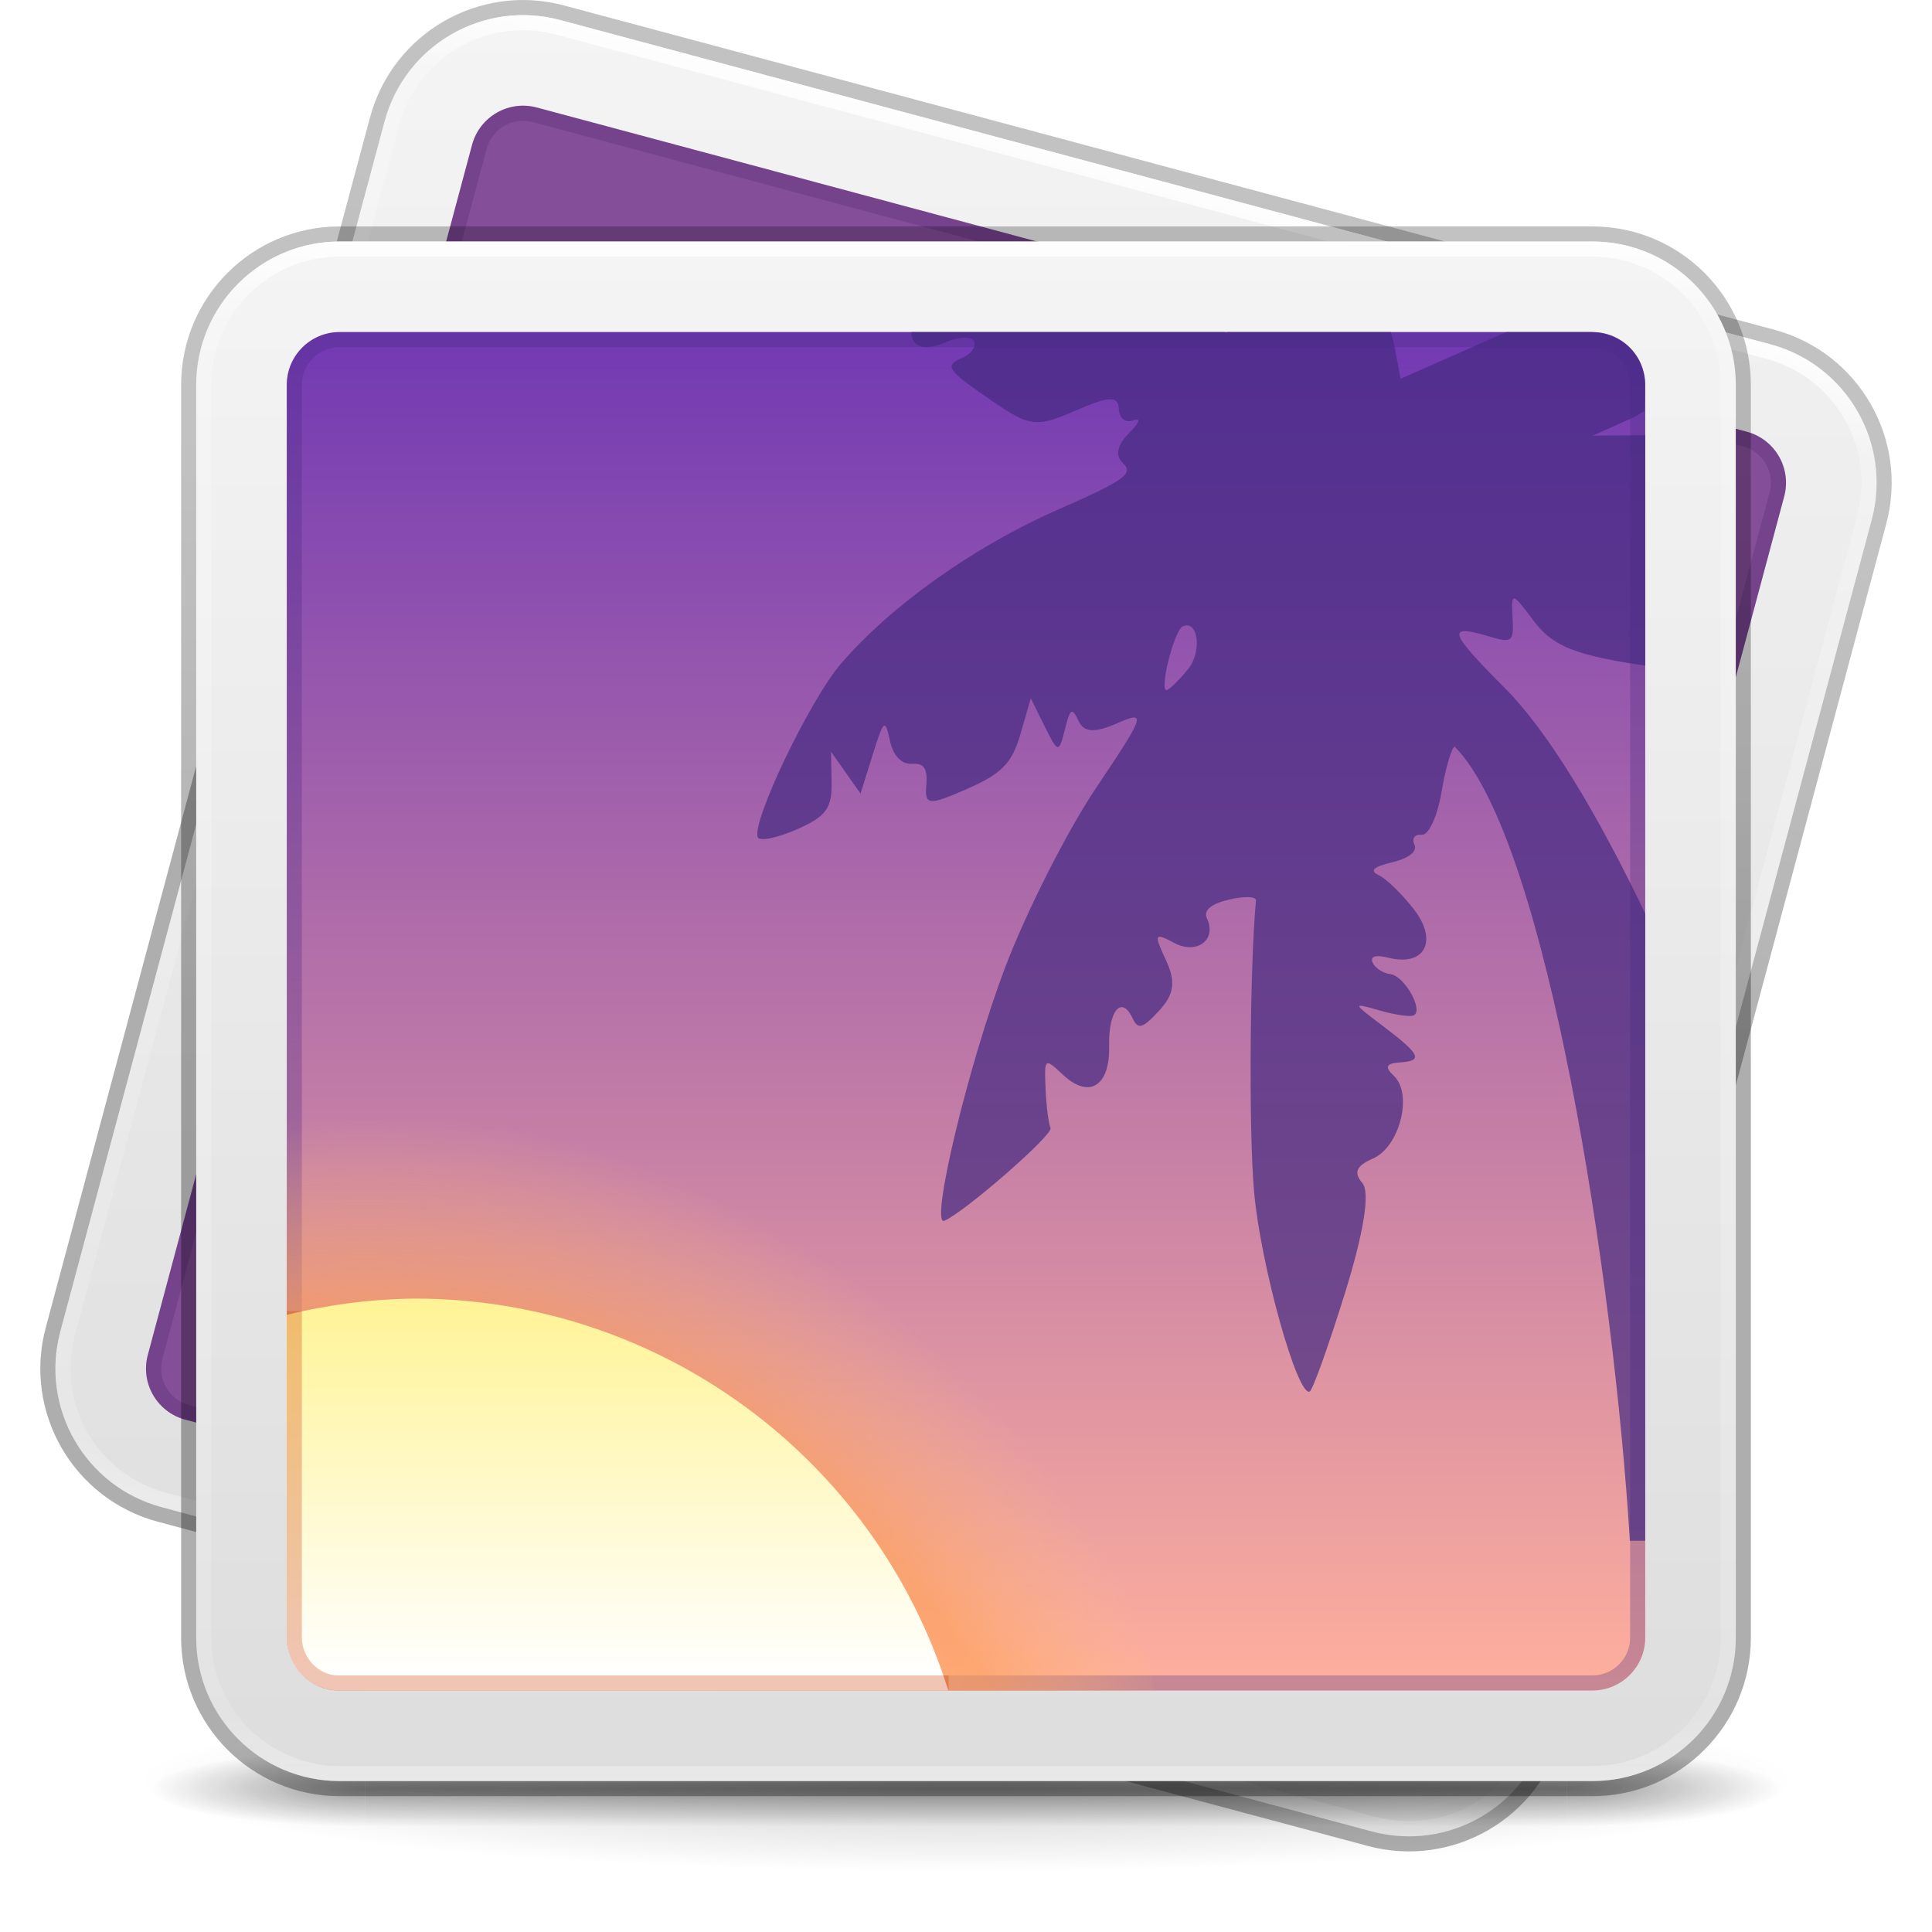
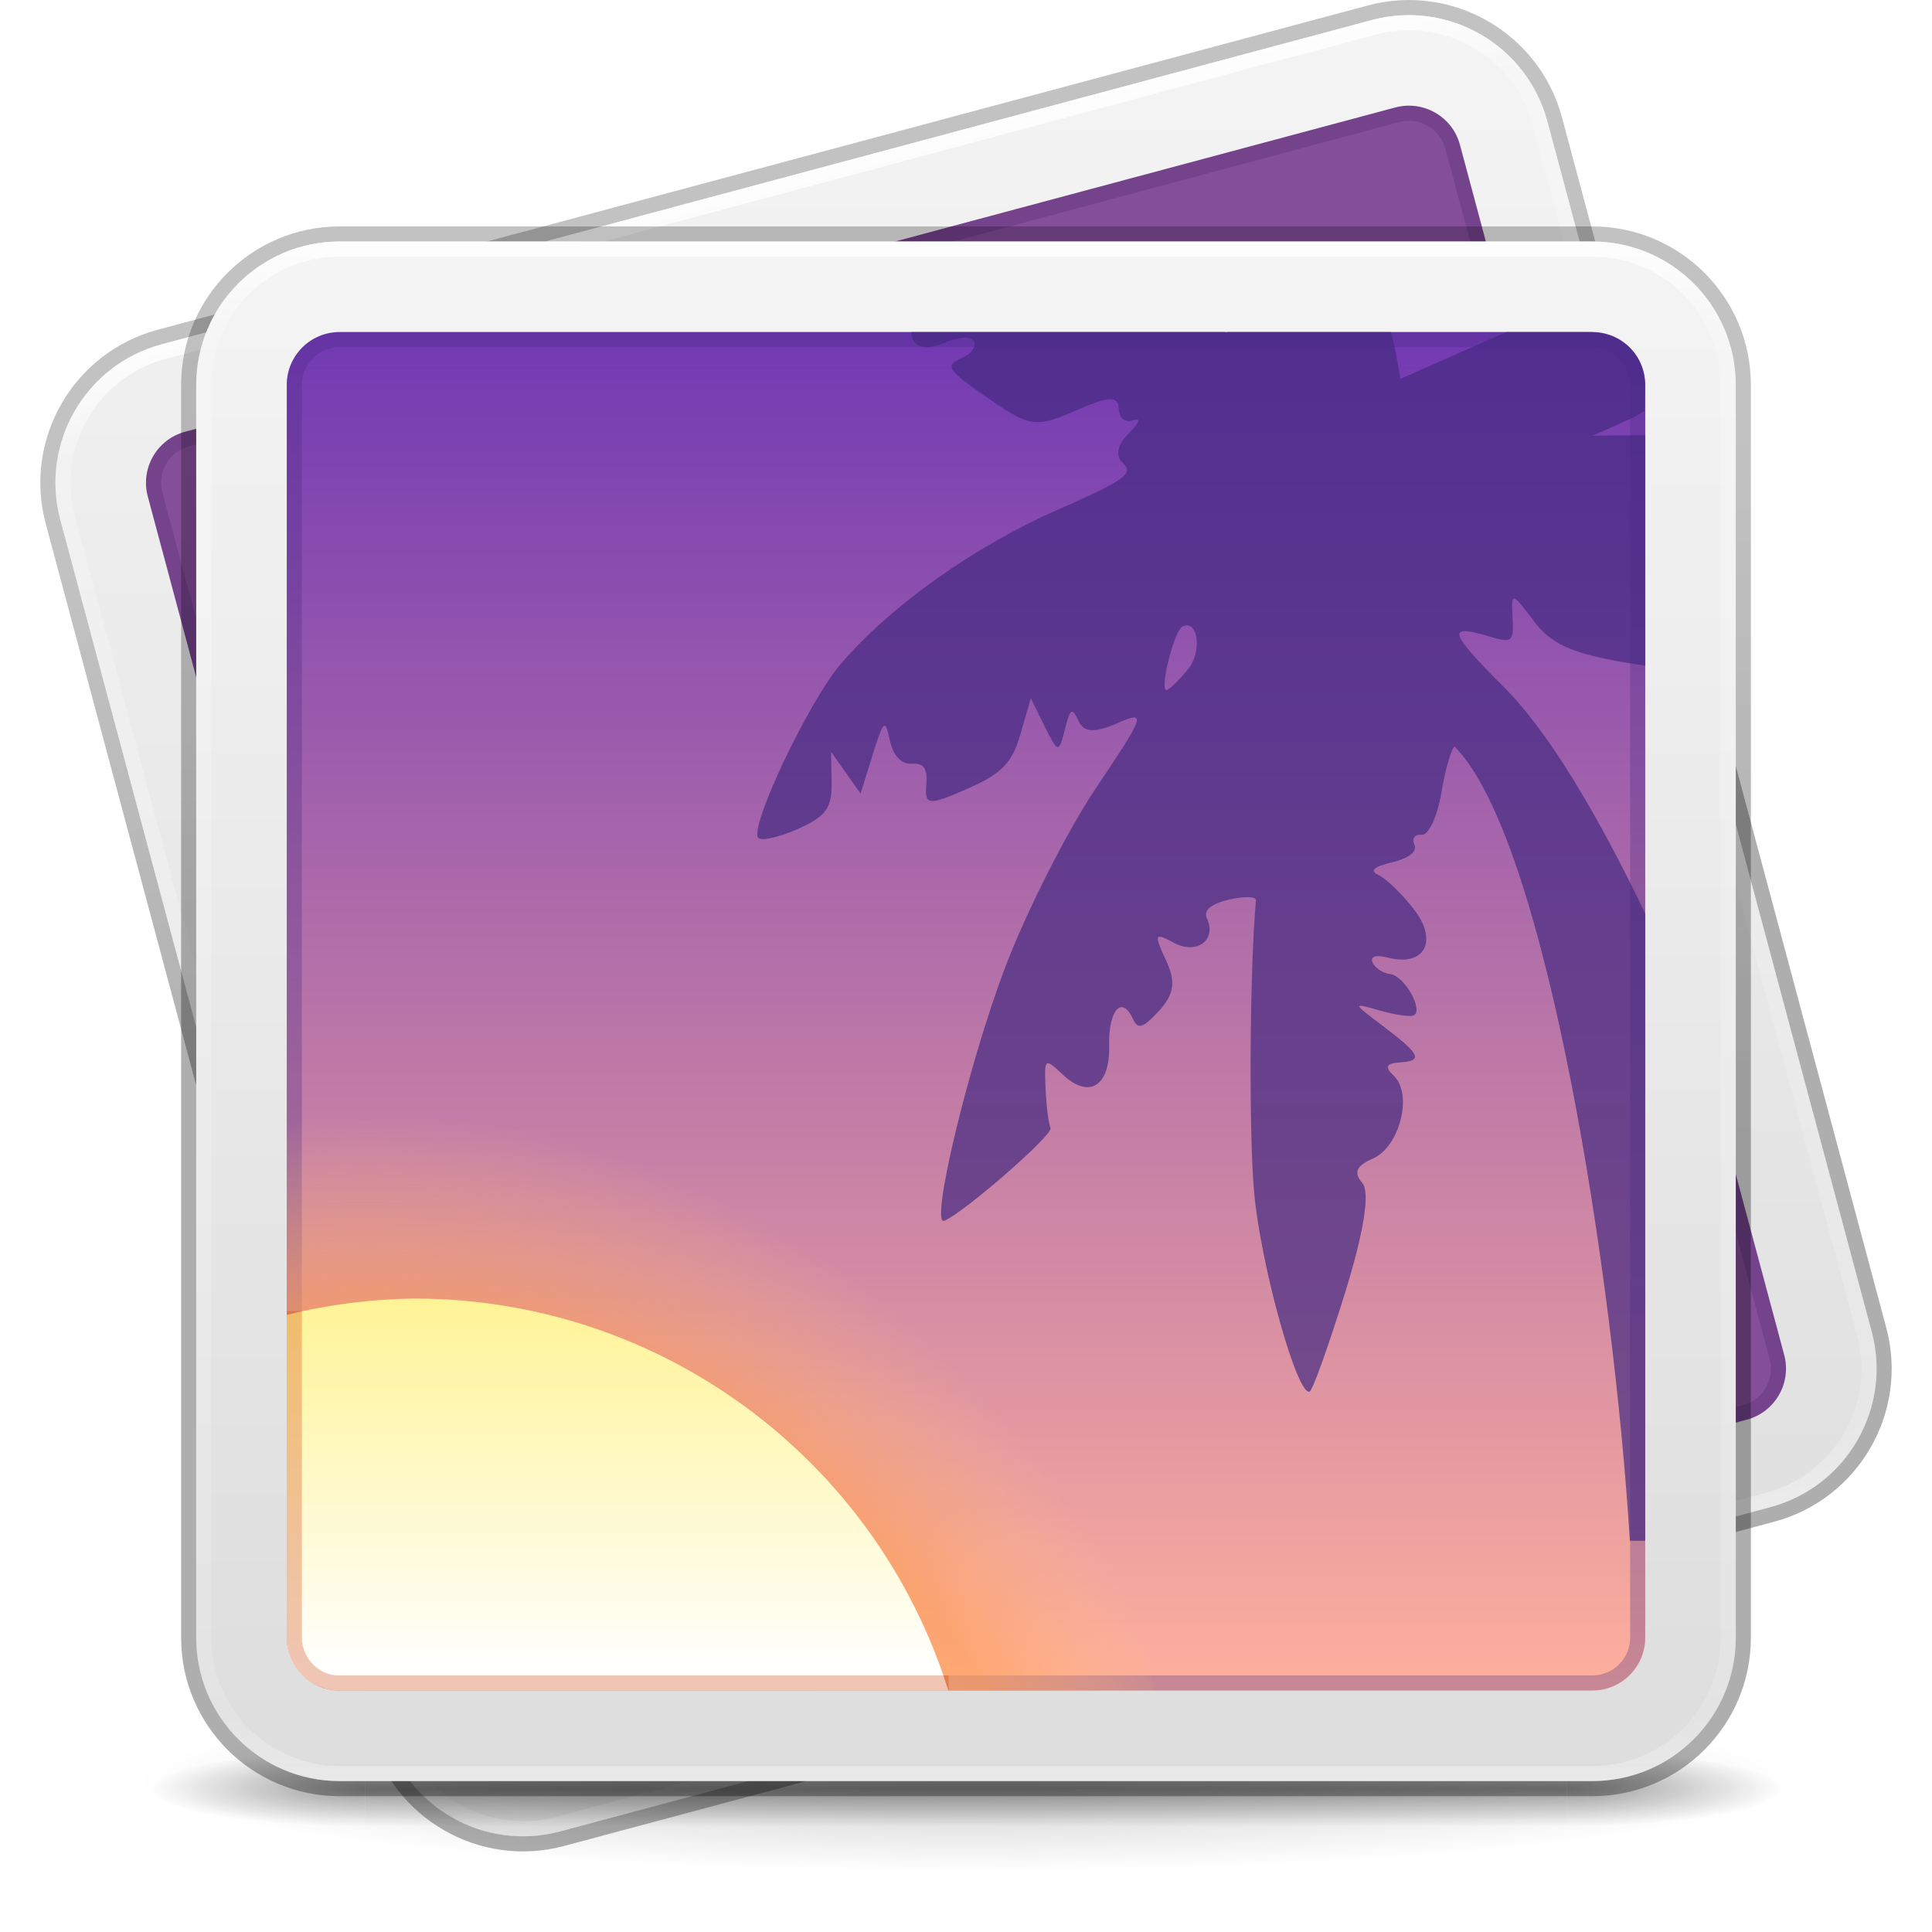
<svg xmlns="http://www.w3.org/2000/svg" xmlns:xlink="http://www.w3.org/1999/xlink" version="1.1" width="128" height="128" id="svg3049">
  <defs id="defs3051">
    <linearGradient id="linearGradient3924">
      <stop id="stop3926" style="stop-color:#ffffff;stop-opacity:1" offset="0" />
      <stop id="stop3928" style="stop-color:#ffffff;stop-opacity:0.235" offset="0.063" />
      <stop id="stop3930" style="stop-color:#ffffff;stop-opacity:0.157" offset="0.951" />
      <stop id="stop3932" style="stop-color:#ffffff;stop-opacity:0.392" offset="1" />
    </linearGradient>
    <linearGradient id="linearGradient3688-166-749-5">
      <stop id="stop2883-0" style="stop-color:#181818;stop-opacity:1" offset="0" />
      <stop id="stop2885-5" style="stop-color:#181818;stop-opacity:0" offset="1" />
    </linearGradient>
    <linearGradient id="linearGradient3688-464-309-8">
      <stop id="stop2889-9" style="stop-color:#181818;stop-opacity:1" offset="0" />
      <stop id="stop2891-4" style="stop-color:#181818;stop-opacity:0" offset="1" />
    </linearGradient>
    <linearGradient id="linearGradient3702-501-757-0">
      <stop id="stop2895-0" style="stop-color:#181818;stop-opacity:0" offset="0" />
      <stop id="stop2897-2" style="stop-color:#181818;stop-opacity:1" offset="0.5" />
      <stop id="stop2899-6" style="stop-color:#181818;stop-opacity:0" offset="1" />
    </linearGradient>
    <linearGradient id="linearGradient3811">
      <stop id="stop3813" style="stop-color:#000000;stop-opacity:1" offset="0" />
      <stop id="stop3815" style="stop-color:#000000;stop-opacity:0" offset="1" />
    </linearGradient>
    <radialGradient xlink:href="#linearGradient3688-166-749-5" id="radialGradient3946" gradientUnits="userSpaceOnUse" gradientTransform="matrix(2.003784,0,0,1.4,27.98813,-17.4)" cx="4.993" cy="43.5" fx="4.993" fy="43.5" r="2.5" />
    <radialGradient xlink:href="#linearGradient3688-464-309-8" id="radialGradient3948" gradientUnits="userSpaceOnUse" gradientTransform="matrix(2.003784,0,0,1.4,-20.01187,-104.4)" cx="4.993" cy="43.5" fx="4.993" fy="43.5" r="2.5" />
    <linearGradient xlink:href="#linearGradient3702-501-757-0" id="linearGradient3950" gradientUnits="userSpaceOnUse" x1="25.058" y1="47.028" x2="25.058" y2="39.999" />
    <linearGradient xlink:href="#linearGradient3924" id="linearGradient3965" gradientUnits="userSpaceOnUse" gradientTransform="matrix(2.72973,0,0,2.72973,-1.513518,1.488319)" x1="24" y1="5" x2="24" y2="43" />
    <radialGradient xlink:href="#linearGradient3811" id="radialGradient3976" gradientUnits="userSpaceOnUse" gradientTransform="matrix(1.556392,0,0,0.1697883,70.27035,102.1321)" cx="-4.029" cy="93.468" fx="-4.029" fy="93.468" r="35.338" />
    <linearGradient xlink:href="#linearGradient3600-9-51" id="linearGradient856-2-3" x1="49.093" y1="16.449" x2="49.093" y2="96.292" gradientUnits="userSpaceOnUse" gradientTransform="matrix(1.396565,0,0,1.396565,-5.168055,-6.537261)" />
    <linearGradient xlink:href="#linearGradient841" id="linearGradient3483" gradientUnits="userSpaceOnUse" gradientTransform="matrix(-2.59616,0,0,2.59616,-81.4778,62.81478)" x1="-42.49" y1="8.816" x2="-42.49" y2="18.626" />
    <linearGradient id="linearGradient841">
      <stop id="stop837" offset="0" style="stop-color:#fff394;stop-opacity:1" />
      <stop id="stop839" offset="1" style="stop-color:#ffffff;stop-opacity:1" />
    </linearGradient>
    <radialGradient xlink:href="#linearGradient4304" id="radialGradient4310" cx="7.804" cy="73" fx="7.804" fy="73" r="30.5" gradientUnits="userSpaceOnUse" gradientTransform="matrix(1.985062,3.8276955e-8,0,2.313106,8.701292,-24.44202)" />
    <linearGradient id="linearGradient4304">
      <stop style="stop-color:#ffe6ab;stop-opacity:1" offset="0" id="stop4306" />
      <stop id="stop4312" offset="0.82" style="stop-color:#ffa154;stop-opacity:1" />
      <stop style="stop-color:#ffc27d;stop-opacity:0" offset="1" id="stop4308" />
    </linearGradient>
    <linearGradient id="linearGradient4487">
      <stop id="stop4489" style="stop-color:#feaf9d;stop-opacity:1" offset="0" />
      <stop id="stop4491" style="stop-color:#7239b3;stop-opacity:1" offset="1" />
    </linearGradient>
    <linearGradient xlink:href="#linearGradient3104-6" id="linearGradient9328" gradientUnits="userSpaceOnUse" gradientTransform="matrix(0.8074969,0,0,0.8947171,-213.6275,26.18116)" x1="-51.786" y1="50.786" x2="-51.786" y2="2.906" />
    <linearGradient id="linearGradient3104-6">
      <stop offset="0" style="stop-color:#000000;stop-opacity:0.318" id="stop3106-3" />
      <stop offset="1" style="stop-color:#000000;stop-opacity:0.24" id="stop3108-9" />
    </linearGradient>
    <linearGradient id="linearGradient3600-9-51">
      <stop offset="0" style="stop-color:#f4f4f4;stop-opacity:1" id="stop3602-0-0" />
      <stop offset="1" style="stop-color:#dbdbdb;stop-opacity:1" id="stop3604-9-04" />
    </linearGradient>
-     <linearGradient xlink:href="#linearGradient3600-9-51" id="linearGradient2107" gradientUnits="userSpaceOnUse" gradientTransform="matrix(1.396565,0,0,1.396565,-5.168055,-6.537261)" x1="32.37" y1="12.493" x2="55.996" y2="100.668" />
+     <linearGradient xlink:href="#linearGradient3600-9-51" id="linearGradient2107" gradientUnits="userSpaceOnUse" gradientTransform="matrix(1.396565,0,0,1.396565,-5.168055,-6.537261)" x1="77.277" y1="15.326" x2="53.716" y2="103.256" />
    <linearGradient xlink:href="#linearGradient3104-6" id="linearGradient2109" gradientUnits="userSpaceOnUse" gradientTransform="matrix(0.8074969,0,0,0.8947171,-213.6275,26.18116)" x1="-51.786" y1="50.786" x2="-51.786" y2="2.906" />
    <linearGradient xlink:href="#linearGradient3924" id="linearGradient2111" gradientUnits="userSpaceOnUse" gradientTransform="matrix(2.72973,0,0,2.72973,-1.513518,1.488319)" x1="24" y1="5" x2="24" y2="43" />
    <linearGradient xlink:href="#linearGradient4487" id="linearGradient2619" gradientUnits="userSpaceOnUse" gradientTransform="matrix(0.3253029,0,0,0.2511345,31.60647,20.37098)" x1="93.278" y1="363.343" x2="93.278" y2="7.361" />
  </defs>
-   <g id="g2125" transform="rotate(15,85.53737,64.1664)">
+   <g id="g2125" transform="rotate(-15,42.46262,64.16631)">
    <rect style="color:#000000;font-variation-settings:normal;display:inline;overflow:visible;visibility:visible;vector-effect:none;fill:url(#linearGradient2107);fill-opacity:1;fill-rule:nonzero;stroke:none;stroke-width:1;stroke-linecap:butt;stroke-linejoin:miter;stroke-miterlimit:4;stroke-dasharray:none;stroke-dashoffset:0;stroke-opacity:0.5;marker:none;enable-background:accumulate;stop-color:#000000" id="rect5505-21-3-6" y="16" x="13" ry="9.5" rx="9.5" height="102" width="102" />
    <rect style="color:#000000;font-variation-settings:normal;display:inline;overflow:visible;visibility:visible;vector-effect:none;fill:none;fill-opacity:1;fill-rule:nonzero;stroke:url(#linearGradient2109);stroke-width:1;stroke-linecap:butt;stroke-linejoin:round;stroke-miterlimit:4;stroke-dasharray:none;stroke-dashoffset:0;stroke-opacity:1;-inkscape-stroke:none;marker:none;enable-background:accumulate;stop-color:#000000" id="rect5505-21-3-5-0" y="15.502" x="12.5" ry="10" rx="10" height="103" width="103" />
    <rect style="fill:none;stroke:url(#linearGradient2111);stroke-width:1;stroke-linecap:round;stroke-linejoin:round;stroke-miterlimit:4;stroke-dasharray:none;stroke-dashoffset:0;stroke-opacity:1" id="rect6741-7-6" y="16.502" x="13.5" ry="9" rx="9" height="101" width="101" />
    <rect style="color:#000000;display:inline;overflow:visible;visibility:visible;opacity:0.5;fill:none;stroke:none;stroke-width:1;stroke-linecap:round;stroke-linejoin:round;stroke-miterlimit:4;stroke-dasharray:none;stroke-dashoffset:0;stroke-opacity:1;marker:none;enable-background:accumulate" id="rect5505-21-3-1-2" y="15.502" x="12.5" ry="10" rx="10" height="103" width="103" />
    <rect style="color:#000000;font-variation-settings:normal;display:inline;overflow:visible;visibility:visible;vector-effect:none;fill:#844e98;fill-opacity:1;fill-rule:nonzero;stroke:none;stroke-width:1;stroke-linecap:butt;stroke-linejoin:miter;stroke-miterlimit:4;stroke-dasharray:none;stroke-dashoffset:0;stroke-opacity:1;-inkscape-stroke:none;marker:none;enable-background:accumulate;stop-color:#000000" id="rect5505-21-1-7-0-09-0-2-7-6" y="22" x="19" ry="3.5" rx="3.5" height="90" width="90" />
    <rect style="color:#000000;font-variation-settings:normal;display:inline;overflow:visible;visibility:visible;opacity:0.15;vector-effect:none;fill:none;fill-opacity:1;fill-rule:nonzero;stroke:#24004d;stroke-width:1;stroke-linecap:butt;stroke-linejoin:miter;stroke-miterlimit:4;stroke-dasharray:none;stroke-dashoffset:0;stroke-opacity:1;-inkscape-stroke:none;marker:none;enable-background:accumulate;stop-color:#000000" id="rect5505-21-1-7-0-09-0-2-9-9-1" y="22.5" x="19.5" ry="3" rx="3" height="89" width="89" />
  </g>
  <path style="opacity:0.2;color:#000000;fill:url(#radialGradient3976);fill-opacity:1;fill-rule:nonzero;stroke:none;stroke-width:1;marker:none;visibility:visible;display:inline;overflow:visible;enable-background:accumulate" id="path3041" d="m 119,118.002 a 55,6 0 0 1 -110,0 55,6 0 1 1 110,0 z" />
  <g style="display:inline" id="g2036" transform="matrix(2.699999,0,0,0.5555561,-0.8000075,94.89069)">
    <g style="opacity:0.4" id="g3712" transform="matrix(1.052632,0,0,1.285713,-1.263158,-13.42854)">
      <rect style="fill:url(#radialGradient3946);fill-opacity:1;stroke:none" id="rect2801" y="40" x="38" height="7" width="5" />
      <rect style="fill:url(#radialGradient3948);fill-opacity:1;stroke:none" id="rect3696" transform="scale(-1,-1)" y="-47" x="-10" height="7" width="5" />
      <rect style="fill:url(#linearGradient3950);fill-opacity:1;stroke:none" id="rect3700" y="40" x="10" height="7" width="28" />
    </g>
  </g>
  <rect style="color:#000000;font-variation-settings:normal;display:inline;overflow:visible;visibility:visible;opacity:1;vector-effect:none;fill:url(#linearGradient856-2-3);fill-opacity:1;fill-rule:nonzero;stroke:none;stroke-width:1;stroke-linecap:butt;stroke-linejoin:miter;stroke-miterlimit:4;stroke-dasharray:none;stroke-dashoffset:0;stroke-opacity:0.5;marker:none;enable-background:accumulate;stop-color:#000000;stop-opacity:1" id="rect5505-21-3" y="16" x="13" ry="9.5" rx="9.5" height="102" width="102" />
  <rect style="color:#000000;font-variation-settings:normal;display:inline;overflow:visible;visibility:visible;vector-effect:none;fill:none;fill-opacity:1;fill-rule:nonzero;stroke:url(#linearGradient9328);stroke-width:1;stroke-linecap:butt;stroke-linejoin:round;stroke-miterlimit:4;stroke-dasharray:none;stroke-dashoffset:0;stroke-opacity:1;marker:none;enable-background:accumulate;stop-color:#000000;opacity:1;-inkscape-stroke:none;stop-opacity:1" id="rect5505-21-3-5" y="15.502" x="12.5" ry="10" rx="10" height="103" width="103" />
  <rect style="opacity:1;fill:none;stroke:url(#linearGradient3965);stroke-width:1;stroke-linecap:round;stroke-linejoin:round;stroke-miterlimit:4;stroke-dasharray:none;stroke-dashoffset:0;stroke-opacity:1" id="rect6741-7" y="16.502" x="13.5" ry="9" rx="9" height="101" width="101" />
  <rect style="color:#000000;display:inline;overflow:visible;visibility:visible;opacity:0.5;fill:none;stroke:none;stroke-width:1;stroke-linecap:round;stroke-linejoin:round;stroke-miterlimit:4;stroke-dasharray:none;stroke-dashoffset:0;stroke-opacity:1;marker:none;enable-background:accumulate" id="rect5505-21-3-1" y="15.502" x="12.5" ry="10" rx="10" height="103" width="103" />
  <rect style="color:#000000;font-variation-settings:normal;display:inline;overflow:visible;visibility:visible;vector-effect:none;fill:url(#linearGradient2619);fill-opacity:1;fill-rule:nonzero;stroke:none;stroke-width:1;stroke-linecap:round;stroke-linejoin:miter;stroke-miterlimit:4;stroke-dasharray:none;stroke-dashoffset:0;stroke-opacity:1;-inkscape-stroke:none;marker:none;enable-background:accumulate;stop-color:#000000;opacity:1;stop-opacity:1" id="rect5505-21-1-7-0-09-0-2-7" y="22" x="19" ry="3.5" rx="3.5" height="90" width="90" />
  <rect style="color:#000000;font-variation-settings:normal;display:inline;overflow:visible;visibility:visible;opacity:0.3;vector-effect:none;fill:none;fill-opacity:1;fill-rule:nonzero;stroke:#452981;stroke-width:1;stroke-linecap:butt;stroke-linejoin:miter;stroke-miterlimit:4;stroke-dasharray:none;stroke-dashoffset:0;stroke-opacity:1;-inkscape-stroke:none;marker:none;enable-background:accumulate;stop-color:#000000;stop-opacity:1" id="rect5505-21-1-7-0-09-0-2-9-9" y="22.5" x="19.5" ry="3" rx="3" height="89" width="89" />
  <path id="path4427" style="opacity:0.7;fill:#452981;fill-opacity:1;stroke-width:1" d="m 60.396,22 c -0.017,0.17 0.002,0.336 0.081,0.505 0.267,0.573 1.069,0.654 2.095,0.205 0.915,-0.401 1.795,-0.455 1.956,-0.11 0.161,0.345 -0.154,0.829 -0.703,1.069 -1.309,0.574 -1.156,0.797 1.978,2.944 2.426,1.662 2.885,1.714 5.457,0.593 2.223,-0.969 2.82,-0.994 2.864,-0.117 0.032,0.642 0.448,0.96 0.981,0.754 0.507,-0.196 0.365,0.189 -0.308,0.857 -0.792,0.787 -0.927,1.493 -0.381,2.007 0.714,0.671 0.062,1.136 -4.285,3.04 -5.574,2.442 -11.094,6.358 -14.421,10.232 -2.071,2.411 -5.953,10.528 -5.5,11.499 0.127,0.272 1.288,0.038 2.578,-0.527 1.929,-0.845 2.337,-1.395 2.307,-3.091 l -0.037,-2.058 0.974,1.384 0.981,1.392 0.798,-2.556 c 0.749,-2.376 0.826,-2.433 1.15,-0.945 0.215,0.988 0.766,1.568 1.443,1.523 0.816,-0.053 1.057,0.301 0.967,1.414 -0.11,1.354 0.139,1.375 2.71,0.249 2.277,-0.997 2.964,-1.692 3.523,-3.611 l 0.688,-2.388 0.923,1.868 c 0.879,1.773 0.943,1.779 1.333,0.212 0.357,-1.435 0.477,-1.504 0.908,-0.579 0.359,0.77 1.066,0.809 2.578,0.146 1.944,-0.852 1.845,-0.57 -1.414,4.285 -1.919,2.859 -4.629,8.217 -6.028,11.902 -2.435,6.413 -5.027,17.221 -4.021,16.78 1.389,-0.609 7.232,-5.714 7.031,-6.145 -0.129,-0.277 -0.28,-1.445 -0.33,-2.593 -0.089,-2.067 -0.064,-2.078 1.157,-0.93 1.725,1.621 3.114,0.754 3.054,-1.904 -0.054,-2.366 0.829,-3.399 1.56,-1.831 0.355,0.762 0.665,0.665 1.758,-0.52 0.993,-1.078 1.109,-1.921 0.447,-3.34 -0.816,-1.749 -0.772,-1.845 0.549,-1.143 1.496,0.795 2.829,-0.201 2.168,-1.619 -0.25,-0.537 0.253,-0.966 1.458,-1.252 1.009,-0.24 1.812,-0.212 1.787,0.059 -0.409,4.481 -0.481,15.283 -0.124,19.299 0.429,4.84 2.868,13.592 3.684,13.235 0.198,-0.086 1.244,-3.008 2.329,-6.497 1.256,-4.037 1.683,-6.695 1.165,-7.31 -0.6,-0.712 -0.421,-1.141 0.703,-1.633 1.771,-0.776 2.654,-4.277 1.377,-5.479 -0.622,-0.585 -0.515,-0.827 0.395,-0.886 1.576,-0.103 1.384,-0.524 -1.15,-2.439 -2,-1.511 -2.009,-1.529 -0.212,-1.011 1.001,0.289 2.025,0.445 2.271,0.337 0.705,-0.309 -0.599,-2.632 -1.538,-2.739 -0.466,-0.053 -0.993,-0.387 -1.165,-0.754 -0.197,-0.423 0.19,-0.546 1.047,-0.33 2.39,0.603 3.302,-1.104 1.699,-3.186 -0.778,-1.01 -1.83,-2.037 -2.336,-2.278 -0.643,-0.306 -0.372,-0.563 0.894,-0.864 1.102,-0.262 1.667,-0.723 1.458,-1.172 -0.189,-0.406 0.034,-0.696 0.483,-0.645 0.45,0.051 1.035,-1.2 1.304,-2.783 0.269,-1.583 0.662,-2.961 0.879,-3.062 6.11,6.166 10.563,35.427 11.609,52.617 h 1.018 V 60.518 c -3.096,-6.448 -6.368,-11.999 -9.324,-14.956 -3.698,-3.701 -3.868,-4.241 -1.055,-3.406 1.575,0.468 1.679,0.381 1.589,-1.267 -0.092,-1.69 -0.037,-1.676 1.392,0.234 1.167,1.56 2.503,2.163 6.152,2.783 0.472,0.08 0.805,0.122 1.245,0.19 V 28.841 c -0.077,3.22e-4 -0.149,-0.008 -0.227,-0.007 l -3.252,0.029 2.432,-1.084 c 0.362,-0.161 0.694,-0.355 1.003,-0.549 0,0 0.033,-1.055 0.033,-1.582 C 108.989,23.483 107.458,22 105.216,22 h -5.423 l -7.002,3.098 -0.403,-2.161 C 92.337,22.663 92.228,22.317 92.147,22 h -10.847 c -0.004,0.004 0.006,0.042 0,0.044 -0.022,0.009 -0.131,-0.038 -0.176,-0.044 z m 18.142,19.438 c 0.057,-0.011 0.109,-0.007 0.161,0 0.727,0.094 0.844,1.872 0.022,2.886 -0.541,0.667 -1.167,1.286 -1.392,1.384 -0.583,0.255 0.435,-3.917 1.025,-4.204 0.064,-0.031 0.126,-0.056 0.183,-0.066 z" />
  <path id="path140458-1" style="font-variation-settings:normal;opacity:0.6;vector-effect:none;fill:url(#radialGradient4310);fill-opacity:1;stroke:none;stroke-width:1px;stroke-linecap:butt;stroke-linejoin:miter;stroke-miterlimit:4;stroke-dasharray:none;stroke-dashoffset:0;stroke-opacity:1;-inkscape-stroke:none;marker:none;stop-color:#000000" d="m 27.489,72.83 a 50.258,50.258 0 0 0 -8.489,0.798 V 106.375 c 0,3.116 2.509,5.625 5.625,5.625 h 51.87 A 50.258,50.258 0 0 0 27.489,72.83 Z" />
  <path id="path140458" style="font-variation-settings:normal;vector-effect:none;fill:url(#linearGradient3483);fill-opacity:1;stroke:none;stroke-width:1;stroke-linecap:round;stroke-linejoin:round;stroke-miterlimit:4;stroke-dasharray:none;stroke-dashoffset:0;stroke-opacity:0.5;-inkscape-stroke:none;marker:none;stop-color:#000000" d="M 27.488,86.035 C 24.627,86.065 21.779,86.428 19,87.113 V 108.5 c 0,1.939 1.561,3.5 3.5,3.5 H 62.828 C 57.986,96.554 43.675,86.04 27.488,86.035 Z" />
  <path id="path2555-7-6-5-2" style="color:#000000;font-variation-settings:normal;clip-rule:nonzero;display:inline;overflow:visible;visibility:visible;opacity:0.3;isolation:auto;mix-blend-mode:normal;color-interpolation:sRGB;color-interpolation-filters:linearRGB;solid-color:#000000;solid-opacity:1;vector-effect:none;fill:none;fill-opacity:1;fill-rule:evenodd;stroke:#cc3b02;stroke-width:1;stroke-linecap:butt;stroke-linejoin:round;stroke-miterlimit:4;stroke-dasharray:none;stroke-dashoffset:0;stroke-opacity:1;-inkscape-stroke:none;marker:none;color-rendering:auto;image-rendering:auto;shape-rendering:auto;text-rendering:auto;enable-background:accumulate;stop-color:#000000" d="m 19.5,86.866 v 21.619 c 0.005,1.655 1.352,3.016 2.91,3.016 h 40.44" />
</svg>
